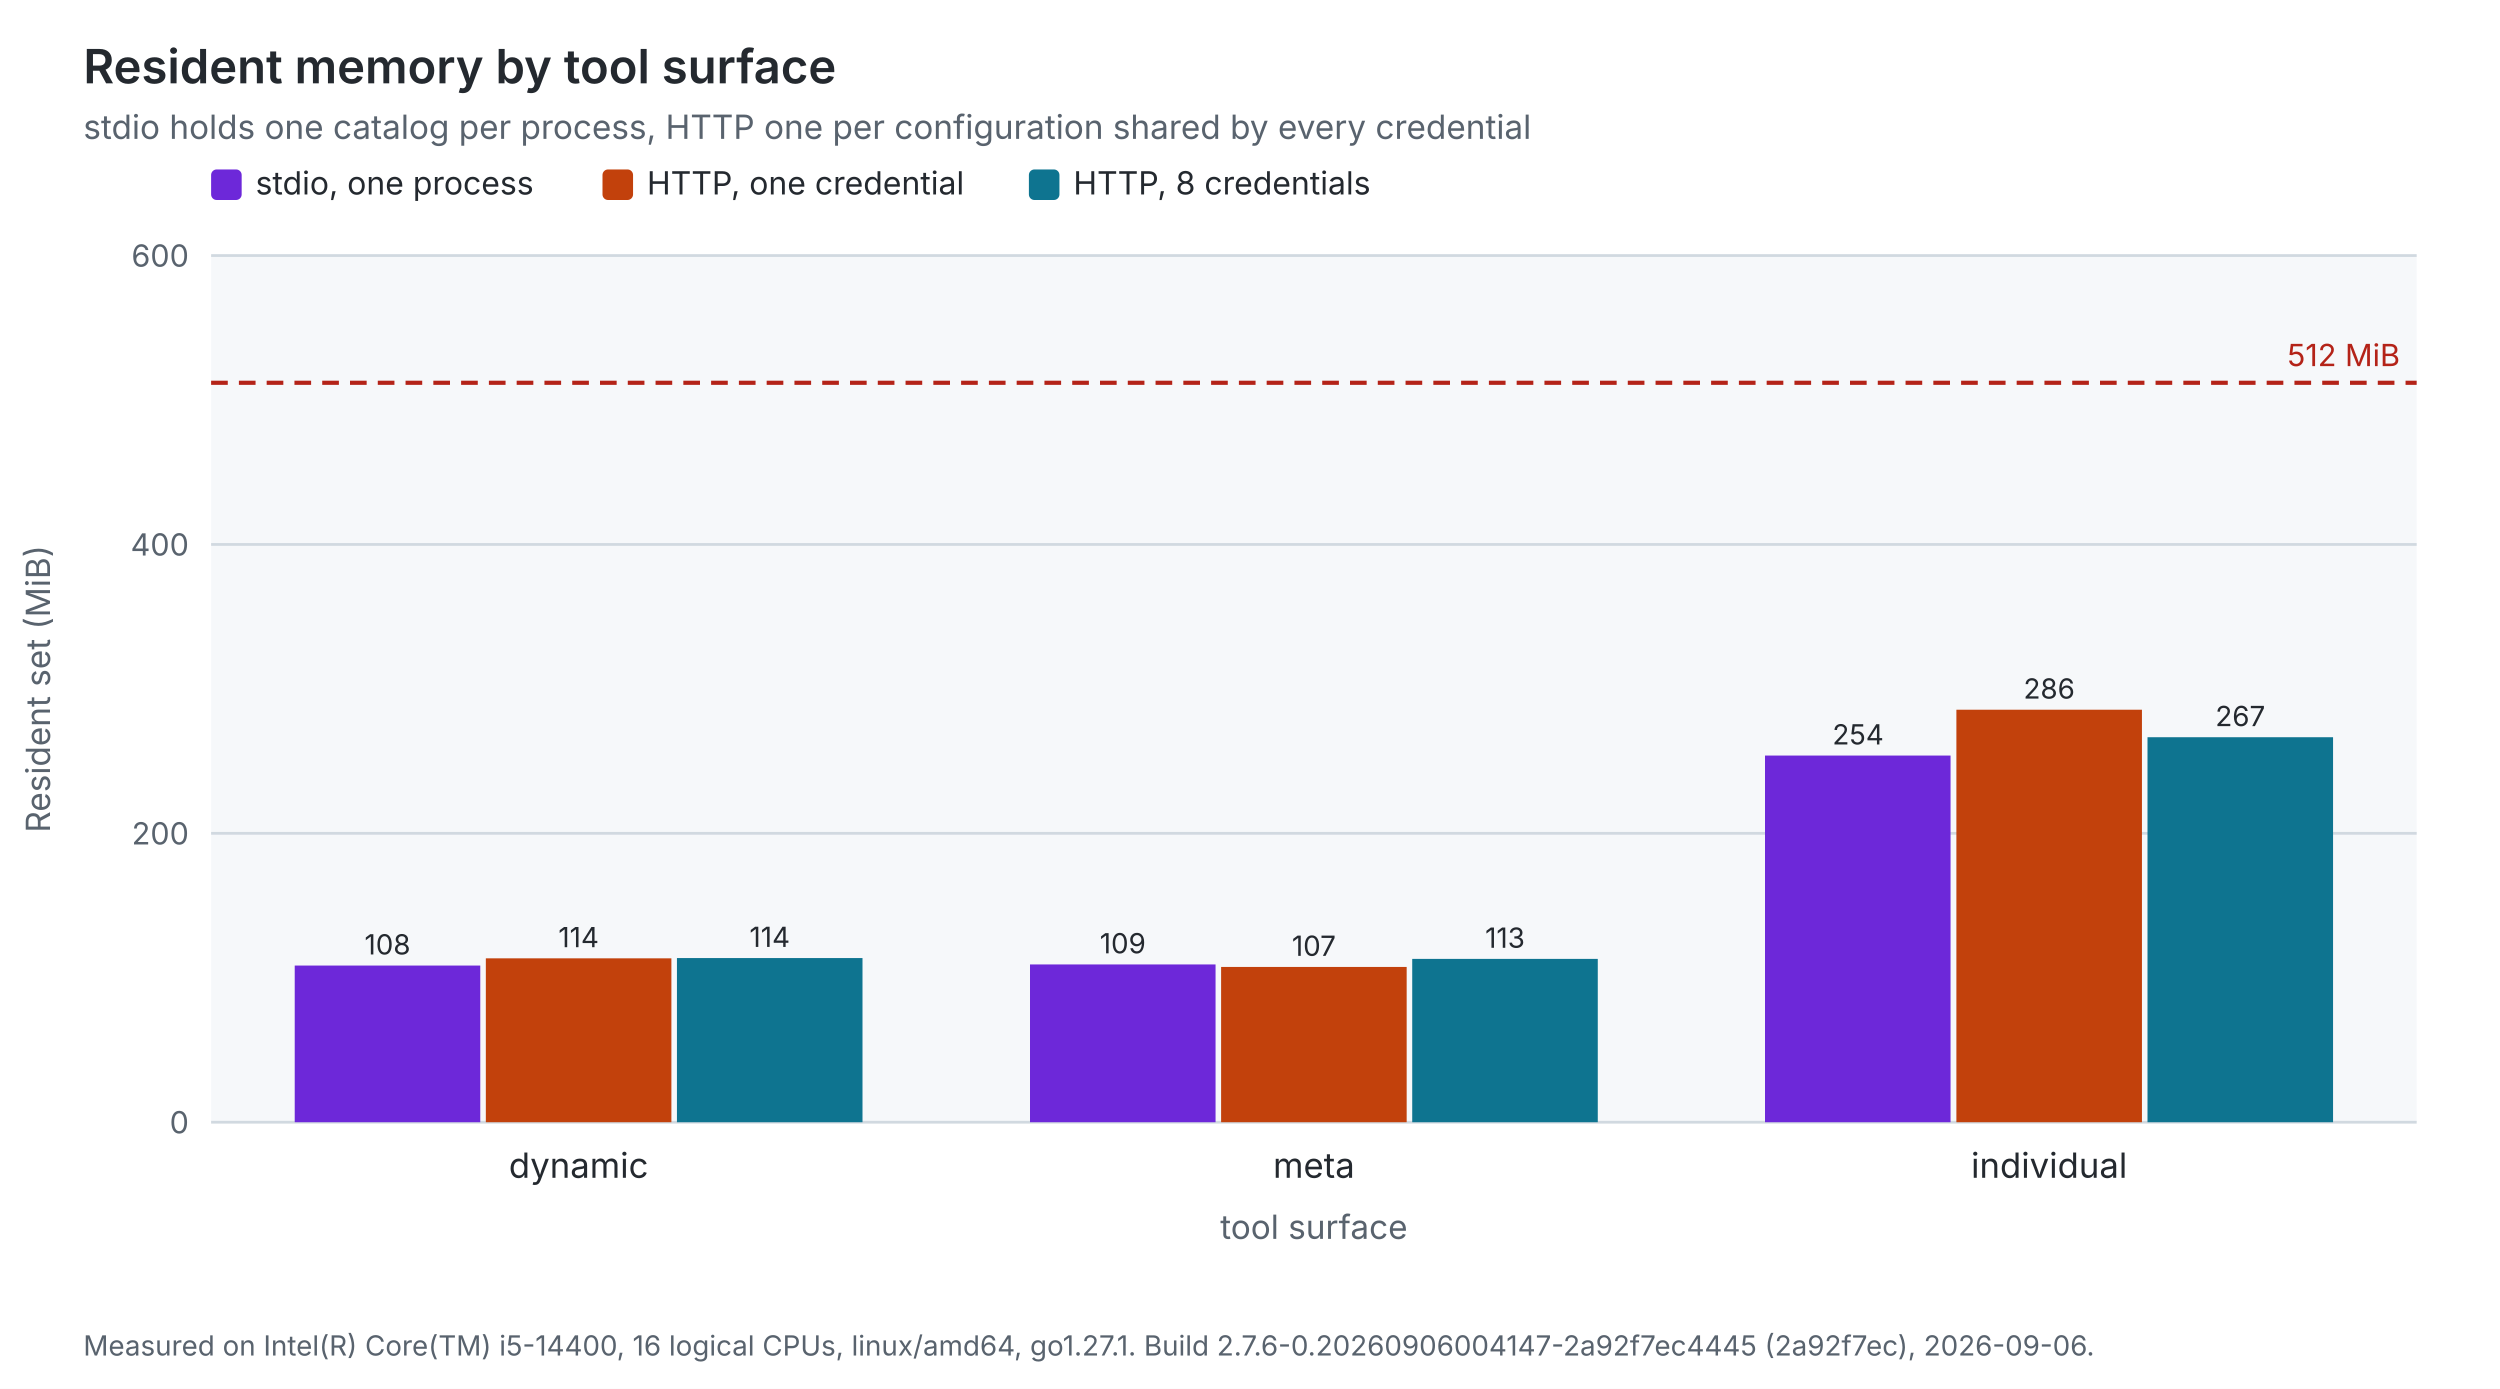
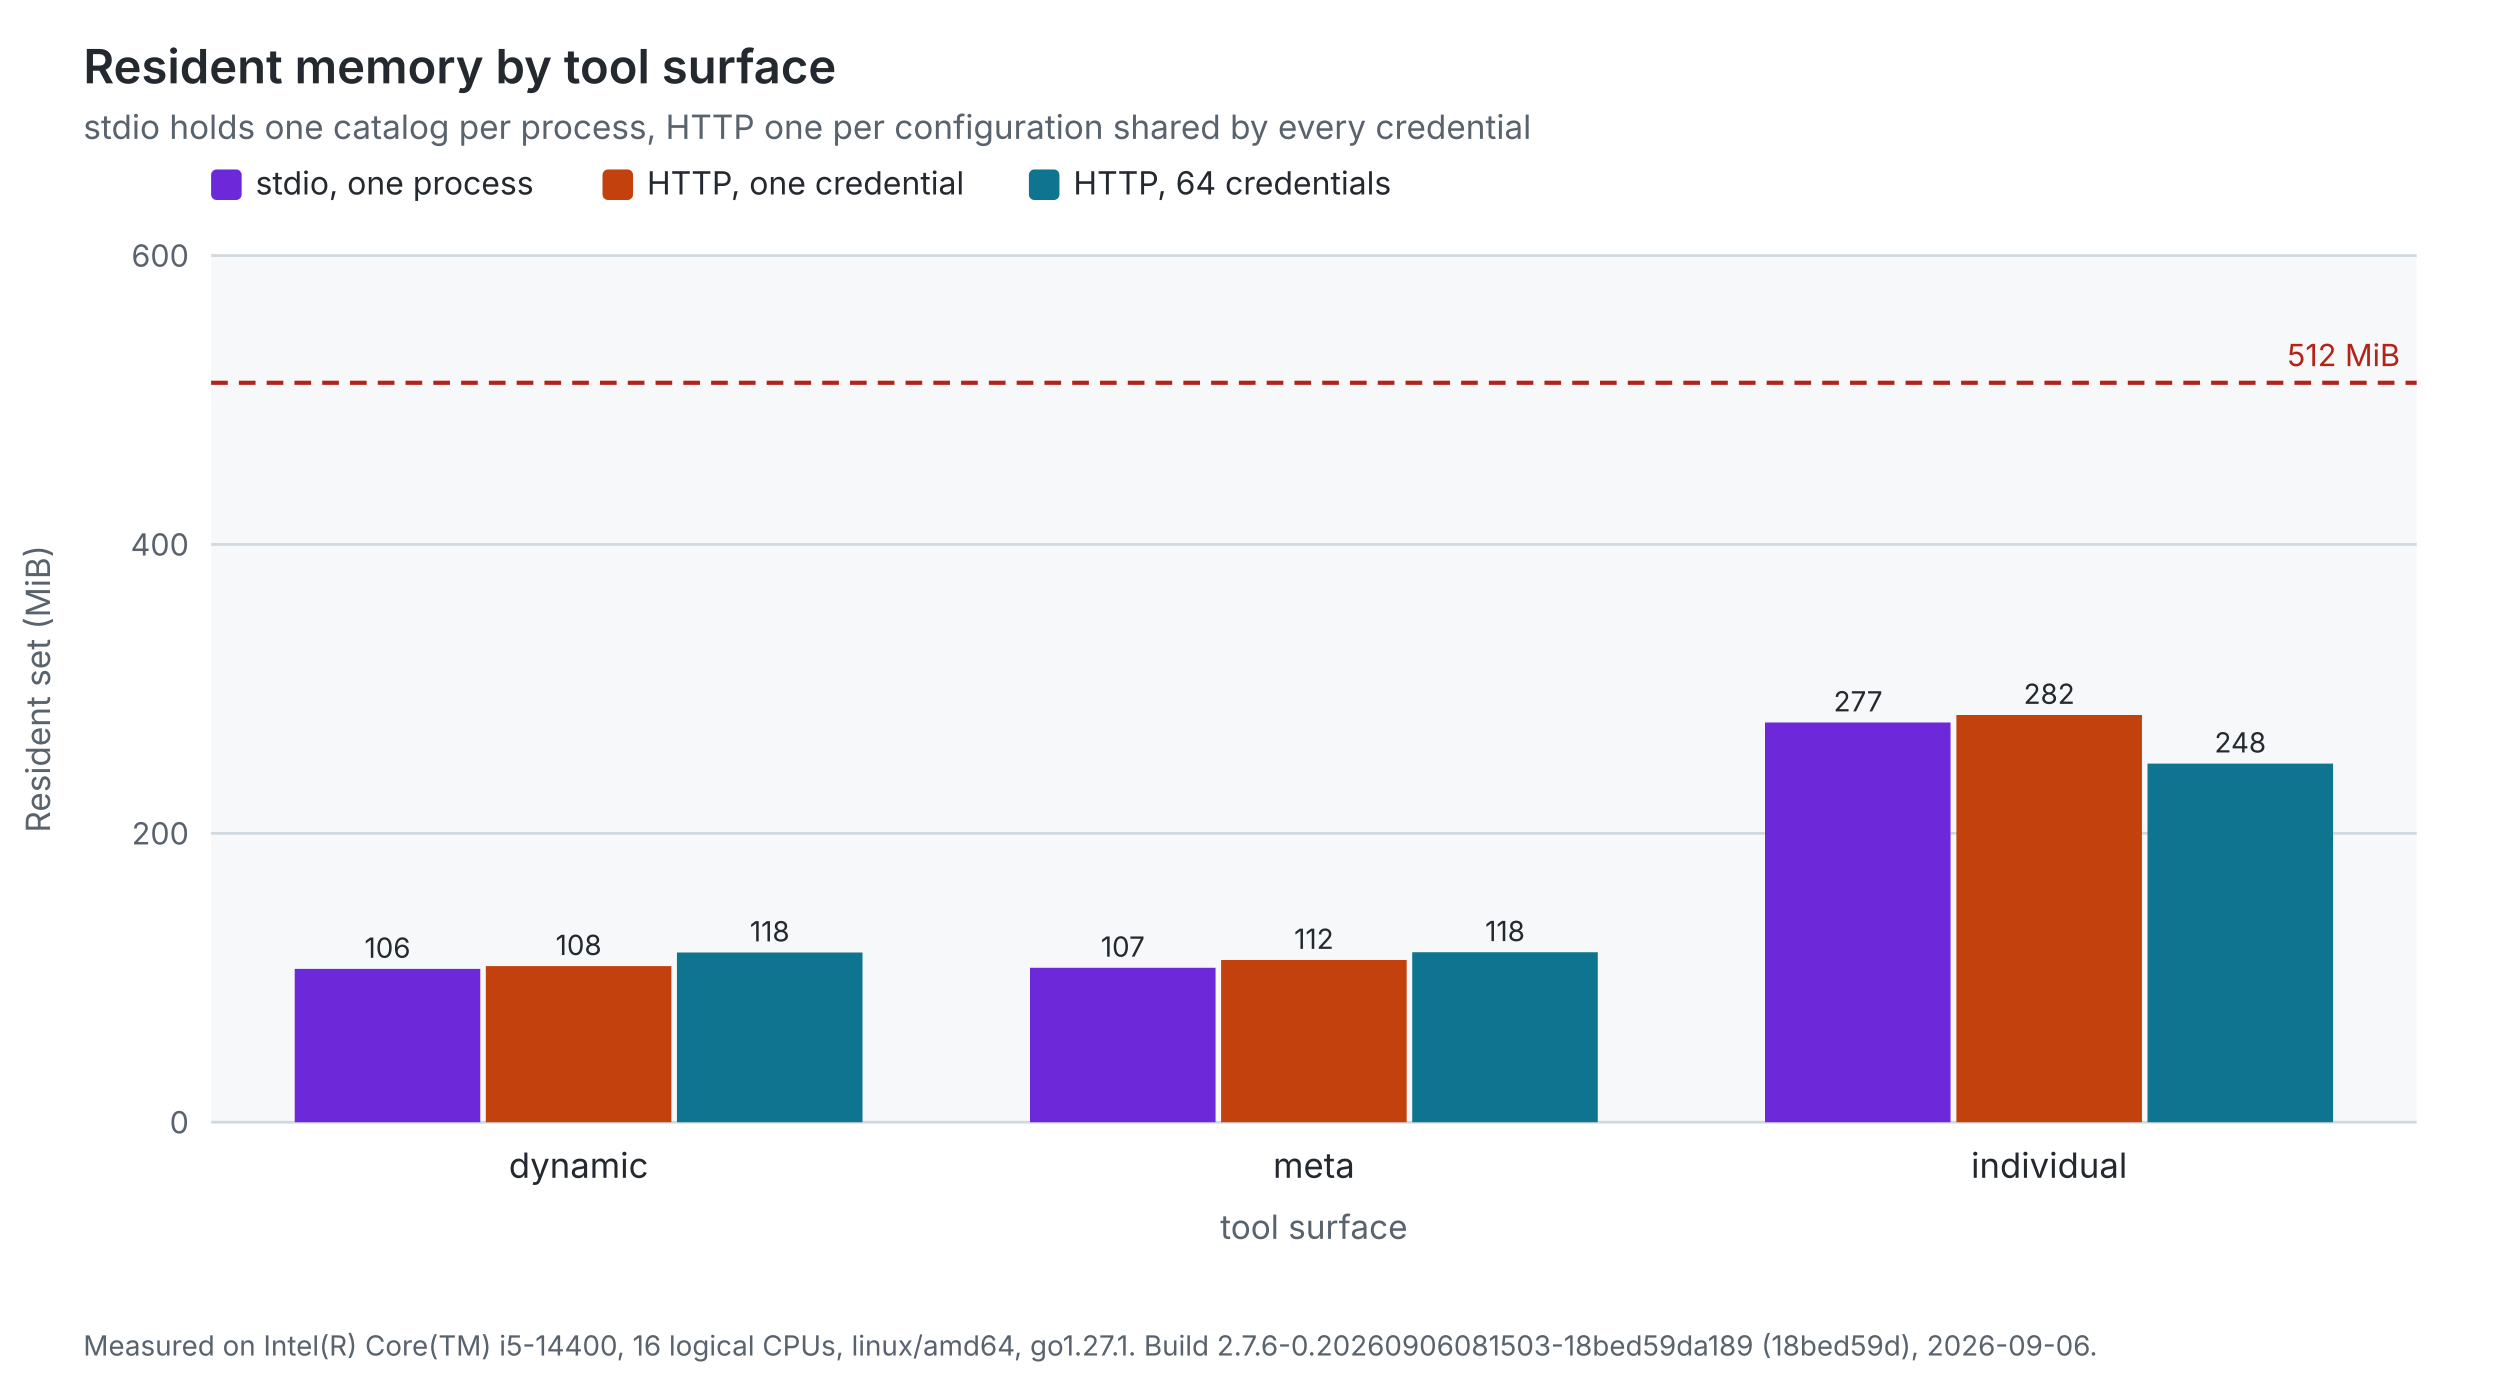
- <svg xmlns="http://www.w3.org/2000/svg" viewBox="0 0 900 500" width="900" height="500" role="img" aria-label="Resident memory by tool surface. stdio holds one catalog per process, HTTP one per configuration shared by every credential. Measured on Intel(R) Core(TM) i5-14400, 16 logical CPUs, linux/amd64, go1.27.1. Build 2.7.6-0.20260906004147-2a92f7ec4445 (2a92f7ec), 2026-09-06.">
+ <svg xmlns="http://www.w3.org/2000/svg" viewBox="0 0 900 500" width="900" height="500" role="img" aria-label="Resident memory by tool surface. stdio holds one catalog per process, HTTP one per configuration shared by every credential. Measured on Intel(R) Core(TM) i5-14400, 16 logical CPUs, linux/amd64, go1.27.1. Build 2.7.6-0.20260906081503-18bed59da189 (18bed59d), 2026-09-06.">
  <rect width="900" height="500" fill="#ffffff" />
  <text x="30" y="30" font-family="ui-sans-serif,system-ui,-apple-system,Segoe UI,sans-serif" font-size="17" font-weight="600" fill="#24292f">Resident memory by tool surface</text>
  <text x="30" y="50" font-family="ui-sans-serif,system-ui,-apple-system,Segoe UI,sans-serif" font-size="12" fill="#59636e">stdio holds one catalog per process, HTTP one per configuration shared by every credential</text>
  <rect x="76" y="92" width="794" height="312" fill="#f6f8fa" />
  <rect x="76.0" y="61.0" width="11" height="11" rx="2" fill="#6d28d9" />
  <text x="92.0" y="70.0" font-family="ui-sans-serif,system-ui,-apple-system,Segoe UI,sans-serif" font-size="11.5" fill="#24292f">stdio, one process</text>
  <rect x="216.9" y="61.0" width="11" height="11" rx="2" fill="#c2410c" />
  <text x="232.9" y="70.0" font-family="ui-sans-serif,system-ui,-apple-system,Segoe UI,sans-serif" font-size="11.5" fill="#24292f">HTTP, one credential</text>
  <rect x="370.4" y="61.0" width="11" height="11" rx="2" fill="#0e7490" />
-   <text x="386.4" y="70.0" font-family="ui-sans-serif,system-ui,-apple-system,Segoe UI,sans-serif" font-size="11.5" fill="#24292f">HTTP, 8 credentials</text>
+   <text x="386.4" y="70.0" font-family="ui-sans-serif,system-ui,-apple-system,Segoe UI,sans-serif" font-size="11.5" fill="#24292f">HTTP, 64 credentials</text>
  <line x1="76" y1="404.0" x2="870" y2="404.0" stroke="#d1d9e0" stroke-width="1" />
  <text x="68" y="408.0" font-family="ui-sans-serif,system-ui,-apple-system,Segoe UI,sans-serif" font-size="11" text-anchor="end" fill="#59636e">0</text>
  <line x1="76" y1="300.0" x2="870" y2="300.0" stroke="#d1d9e0" stroke-width="1" />
  <text x="68" y="304.0" font-family="ui-sans-serif,system-ui,-apple-system,Segoe UI,sans-serif" font-size="11" text-anchor="end" fill="#59636e">200</text>
  <line x1="76" y1="196.0" x2="870" y2="196.0" stroke="#d1d9e0" stroke-width="1" />
  <text x="68" y="200.0" font-family="ui-sans-serif,system-ui,-apple-system,Segoe UI,sans-serif" font-size="11" text-anchor="end" fill="#59636e">400</text>
  <line x1="76" y1="92.0" x2="870" y2="92.0" stroke="#d1d9e0" stroke-width="1" />
  <text x="68" y="96.0" font-family="ui-sans-serif,system-ui,-apple-system,Segoe UI,sans-serif" font-size="11" text-anchor="end" fill="#59636e">600</text>
  <text x="18" y="248.0" font-family="ui-sans-serif,system-ui,-apple-system,Segoe UI,sans-serif" font-size="12" fill="#59636e" text-anchor="middle" transform="rotate(-90 18 248.0)">Resident set (MiB)</text>
  <text x="473.0" y="446" font-family="ui-sans-serif,system-ui,-apple-system,Segoe UI,sans-serif" font-size="12" text-anchor="middle" fill="#59636e">tool surface</text>
-   <text x="30" y="488" font-family="ui-sans-serif,system-ui,-apple-system,Segoe UI,sans-serif" font-size="10" fill="#59636e">Measured on Intel(R) Core(TM) i5-14400, 16 logical CPUs, linux/amd64, go1.27.1. Build 2.7.6-0.20260906004147-2a92f7ec4445 (2a92f7ec), 2026-09-06.</text>
-   <rect x="106.1" y="347.6" width="66.8" height="56.4" fill="#6d28d9" />
-   <text x="139.5" y="343.6" font-family="ui-sans-serif,system-ui,-apple-system,Segoe UI,sans-serif" font-size="10" text-anchor="middle" fill="#24292f">108</text>
-   <rect x="174.9" y="345.0" width="66.8" height="59.0" fill="#c2410c" />
-   <text x="208.3" y="341.0" font-family="ui-sans-serif,system-ui,-apple-system,Segoe UI,sans-serif" font-size="10" text-anchor="middle" fill="#24292f">114</text>
-   <rect x="243.7" y="344.9" width="66.8" height="59.1" fill="#0e7490" />
-   <text x="277.1" y="340.9" font-family="ui-sans-serif,system-ui,-apple-system,Segoe UI,sans-serif" font-size="10" text-anchor="middle" fill="#24292f">114</text>
+   <text x="30" y="488" font-family="ui-sans-serif,system-ui,-apple-system,Segoe UI,sans-serif" font-size="10" fill="#59636e">Measured on Intel(R) Core(TM) i5-14400, 16 logical CPUs, linux/amd64, go1.27.1. Build 2.7.6-0.20260906081503-18bed59da189 (18bed59d), 2026-09-06.</text>
+   <rect x="106.1" y="348.8" width="66.8" height="55.2" fill="#6d28d9" />
+   <text x="139.5" y="344.8" font-family="ui-sans-serif,system-ui,-apple-system,Segoe UI,sans-serif" font-size="10" text-anchor="middle" fill="#24292f">106</text>
+   <rect x="174.9" y="347.8" width="66.8" height="56.2" fill="#c2410c" />
+   <text x="208.3" y="343.8" font-family="ui-sans-serif,system-ui,-apple-system,Segoe UI,sans-serif" font-size="10" text-anchor="middle" fill="#24292f">108</text>
+   <rect x="243.7" y="342.9" width="66.8" height="61.1" fill="#0e7490" />
+   <text x="277.1" y="338.9" font-family="ui-sans-serif,system-ui,-apple-system,Segoe UI,sans-serif" font-size="10" text-anchor="middle" fill="#24292f">118</text>
  <text x="208.3" y="424" font-family="ui-sans-serif,system-ui,-apple-system,Segoe UI,sans-serif" font-size="12.5" text-anchor="middle" fill="#24292f">dynamic</text>
-   <rect x="370.8" y="347.2" width="66.8" height="56.8" fill="#6d28d9" />
-   <text x="404.2" y="343.2" font-family="ui-sans-serif,system-ui,-apple-system,Segoe UI,sans-serif" font-size="10" text-anchor="middle" fill="#24292f">109</text>
-   <rect x="439.6" y="348.1" width="66.8" height="55.9" fill="#c2410c" />
-   <text x="473.0" y="344.1" font-family="ui-sans-serif,system-ui,-apple-system,Segoe UI,sans-serif" font-size="10" text-anchor="middle" fill="#24292f">107</text>
-   <rect x="508.4" y="345.2" width="66.8" height="58.8" fill="#0e7490" />
-   <text x="541.8" y="341.2" font-family="ui-sans-serif,system-ui,-apple-system,Segoe UI,sans-serif" font-size="10" text-anchor="middle" fill="#24292f">113</text>
+   <rect x="370.8" y="348.4" width="66.8" height="55.6" fill="#6d28d9" />
+   <text x="404.2" y="344.4" font-family="ui-sans-serif,system-ui,-apple-system,Segoe UI,sans-serif" font-size="10" text-anchor="middle" fill="#24292f">107</text>
+   <rect x="439.6" y="345.6" width="66.8" height="58.4" fill="#c2410c" />
+   <text x="473.0" y="341.6" font-family="ui-sans-serif,system-ui,-apple-system,Segoe UI,sans-serif" font-size="10" text-anchor="middle" fill="#24292f">112</text>
+   <rect x="508.4" y="342.8" width="66.8" height="61.2" fill="#0e7490" />
+   <text x="541.8" y="338.8" font-family="ui-sans-serif,system-ui,-apple-system,Segoe UI,sans-serif" font-size="10" text-anchor="middle" fill="#24292f">118</text>
  <text x="473.0" y="424" font-family="ui-sans-serif,system-ui,-apple-system,Segoe UI,sans-serif" font-size="12.5" text-anchor="middle" fill="#24292f">meta</text>
-   <rect x="635.4" y="272.0" width="66.8" height="132.0" fill="#6d28d9" />
-   <text x="668.9" y="268.0" font-family="ui-sans-serif,system-ui,-apple-system,Segoe UI,sans-serif" font-size="10" text-anchor="middle" fill="#24292f">254</text>
-   <rect x="704.3" y="255.5" width="66.8" height="148.5" fill="#c2410c" />
-   <text x="737.7" y="251.5" font-family="ui-sans-serif,system-ui,-apple-system,Segoe UI,sans-serif" font-size="10" text-anchor="middle" fill="#24292f">286</text>
-   <rect x="773.1" y="265.4" width="66.8" height="138.6" fill="#0e7490" />
-   <text x="806.5" y="261.4" font-family="ui-sans-serif,system-ui,-apple-system,Segoe UI,sans-serif" font-size="10" text-anchor="middle" fill="#24292f">267</text>
+   <rect x="635.4" y="260.1" width="66.8" height="143.9" fill="#6d28d9" />
+   <text x="668.9" y="256.1" font-family="ui-sans-serif,system-ui,-apple-system,Segoe UI,sans-serif" font-size="10" text-anchor="middle" fill="#24292f">277</text>
+   <rect x="704.3" y="257.4" width="66.8" height="146.6" fill="#c2410c" />
+   <text x="737.7" y="253.4" font-family="ui-sans-serif,system-ui,-apple-system,Segoe UI,sans-serif" font-size="10" text-anchor="middle" fill="#24292f">282</text>
+   <rect x="773.1" y="274.9" width="66.8" height="129.1" fill="#0e7490" />
+   <text x="806.5" y="270.9" font-family="ui-sans-serif,system-ui,-apple-system,Segoe UI,sans-serif" font-size="10" text-anchor="middle" fill="#24292f">248</text>
  <text x="737.7" y="424" font-family="ui-sans-serif,system-ui,-apple-system,Segoe UI,sans-serif" font-size="12.5" text-anchor="middle" fill="#24292f">individual</text>
  <line x1="76" y1="137.8" x2="870" y2="137.8" stroke="#b42318" stroke-width="1.5" stroke-dasharray="6 4" />
  <text x="864" y="131.8" font-family="ui-sans-serif,system-ui,-apple-system,Segoe UI,sans-serif" font-size="11" text-anchor="end" fill="#b42318">512 MiB</text>
</svg>
